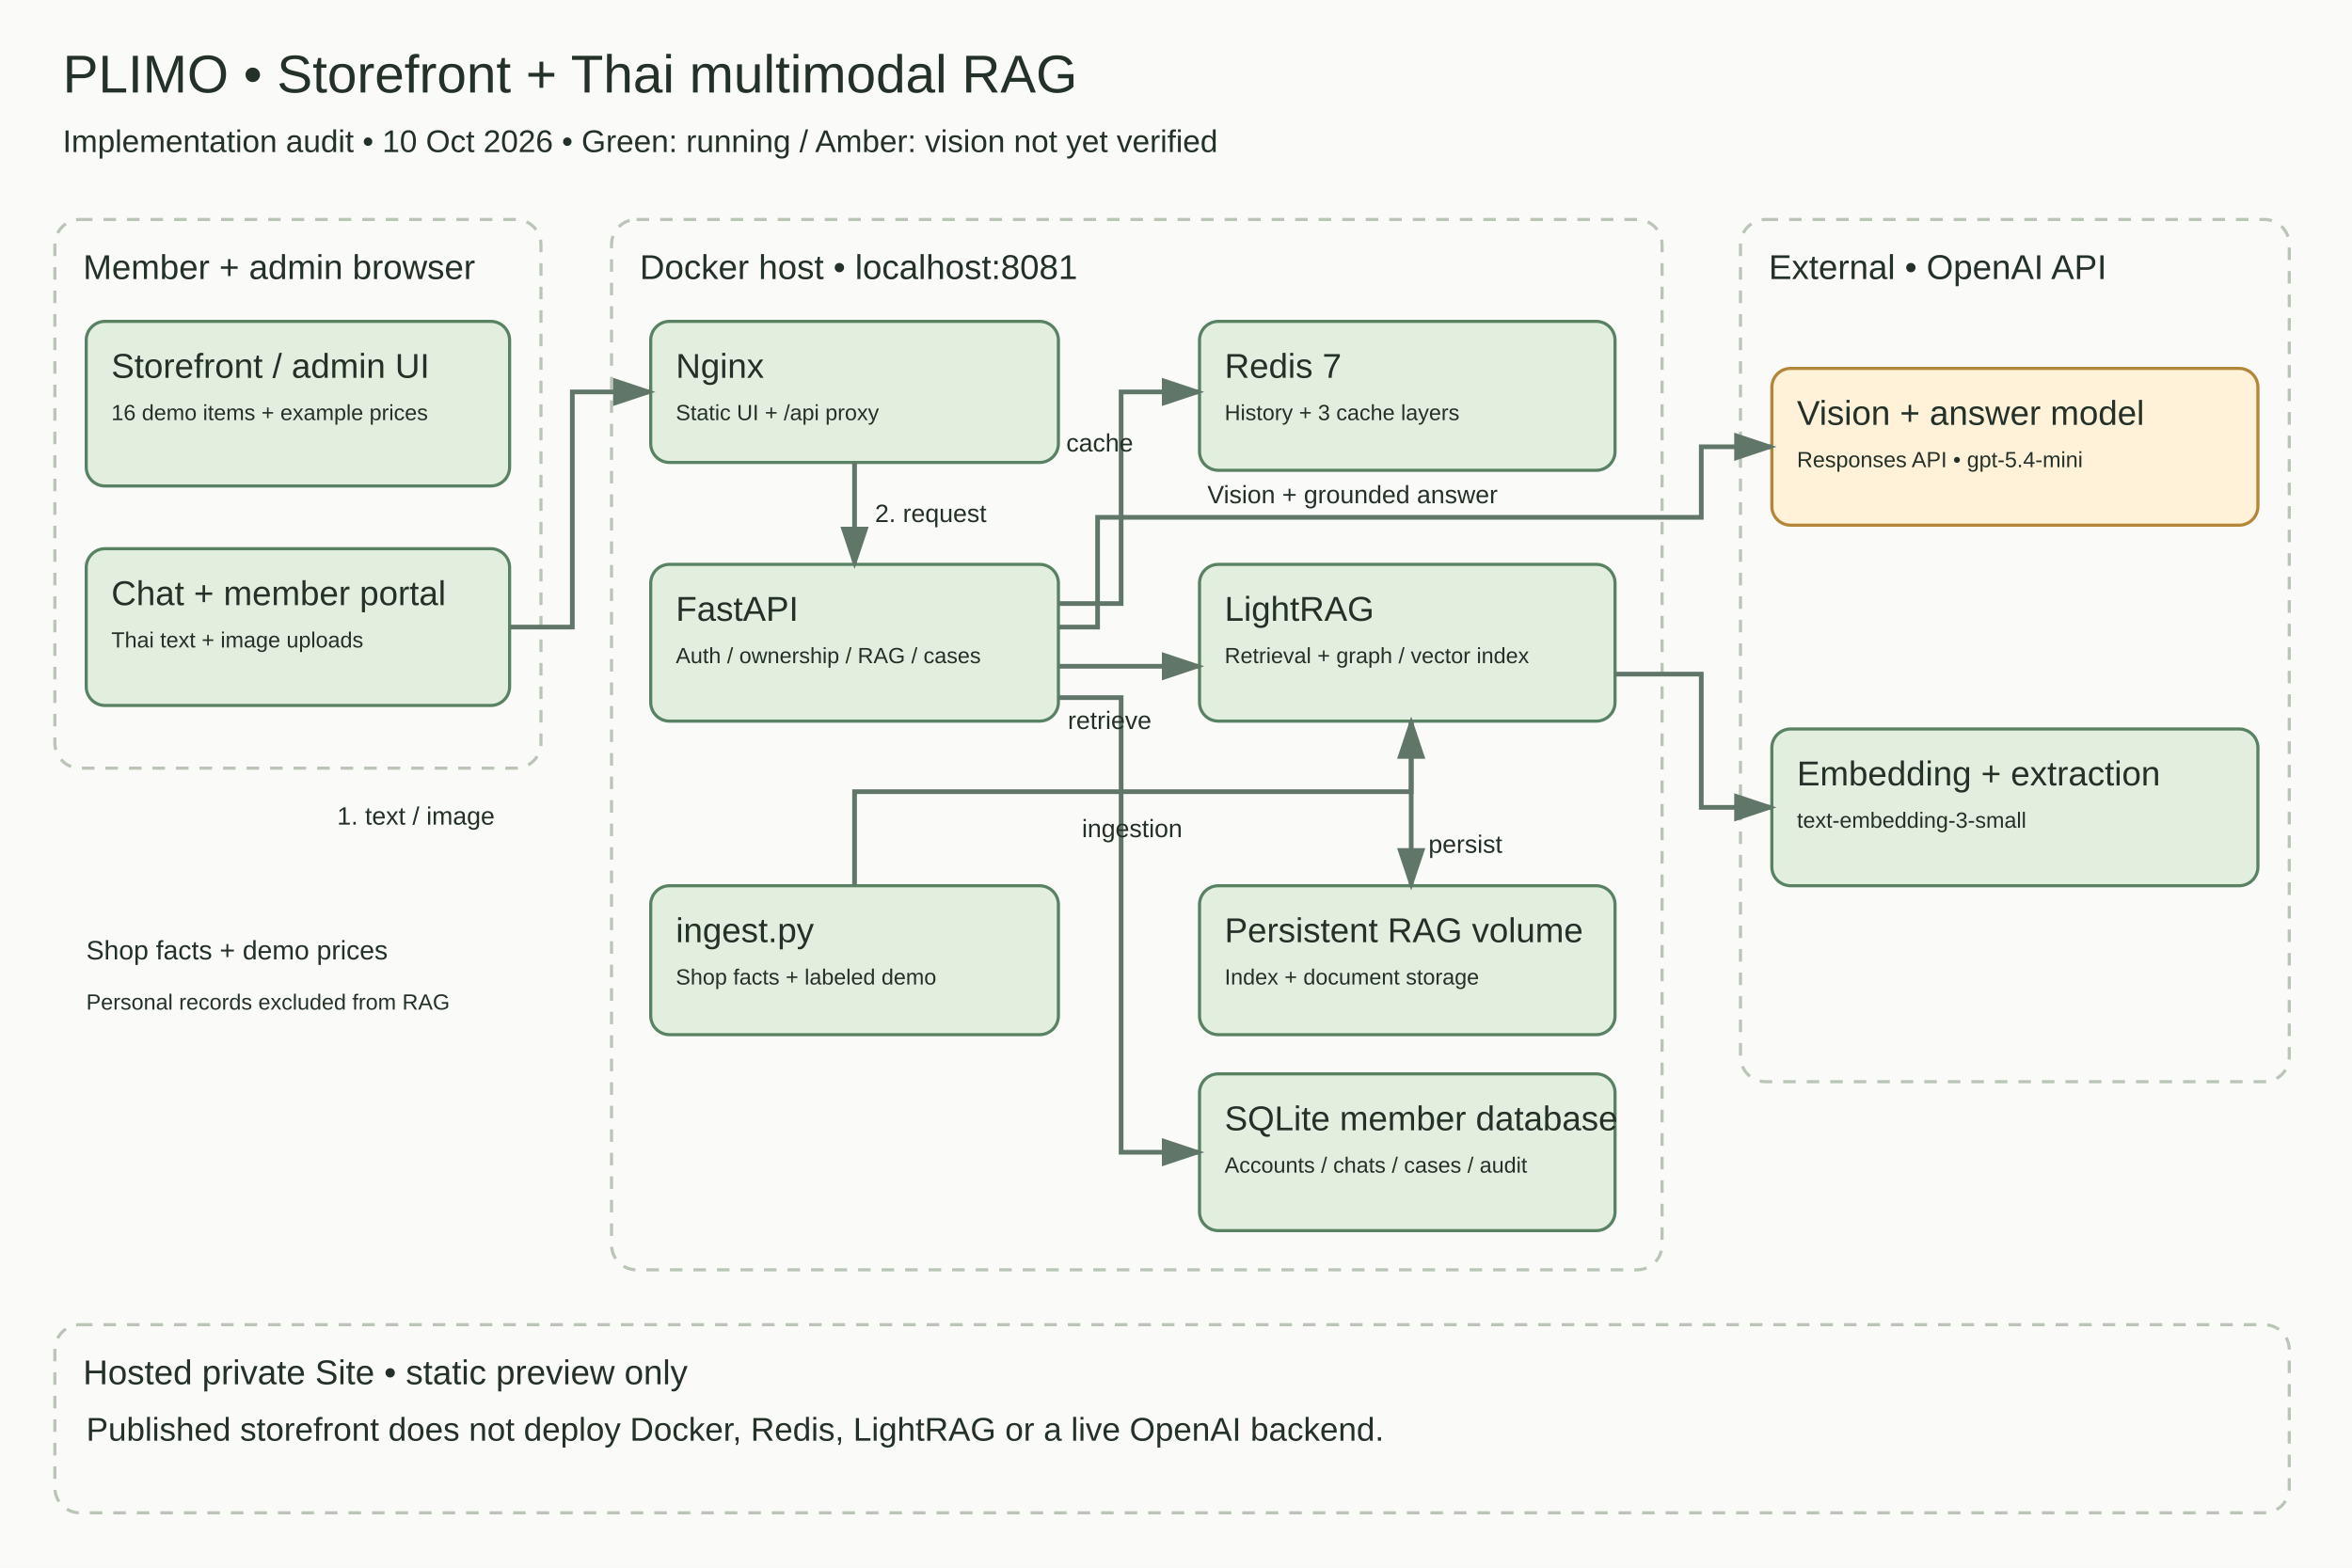
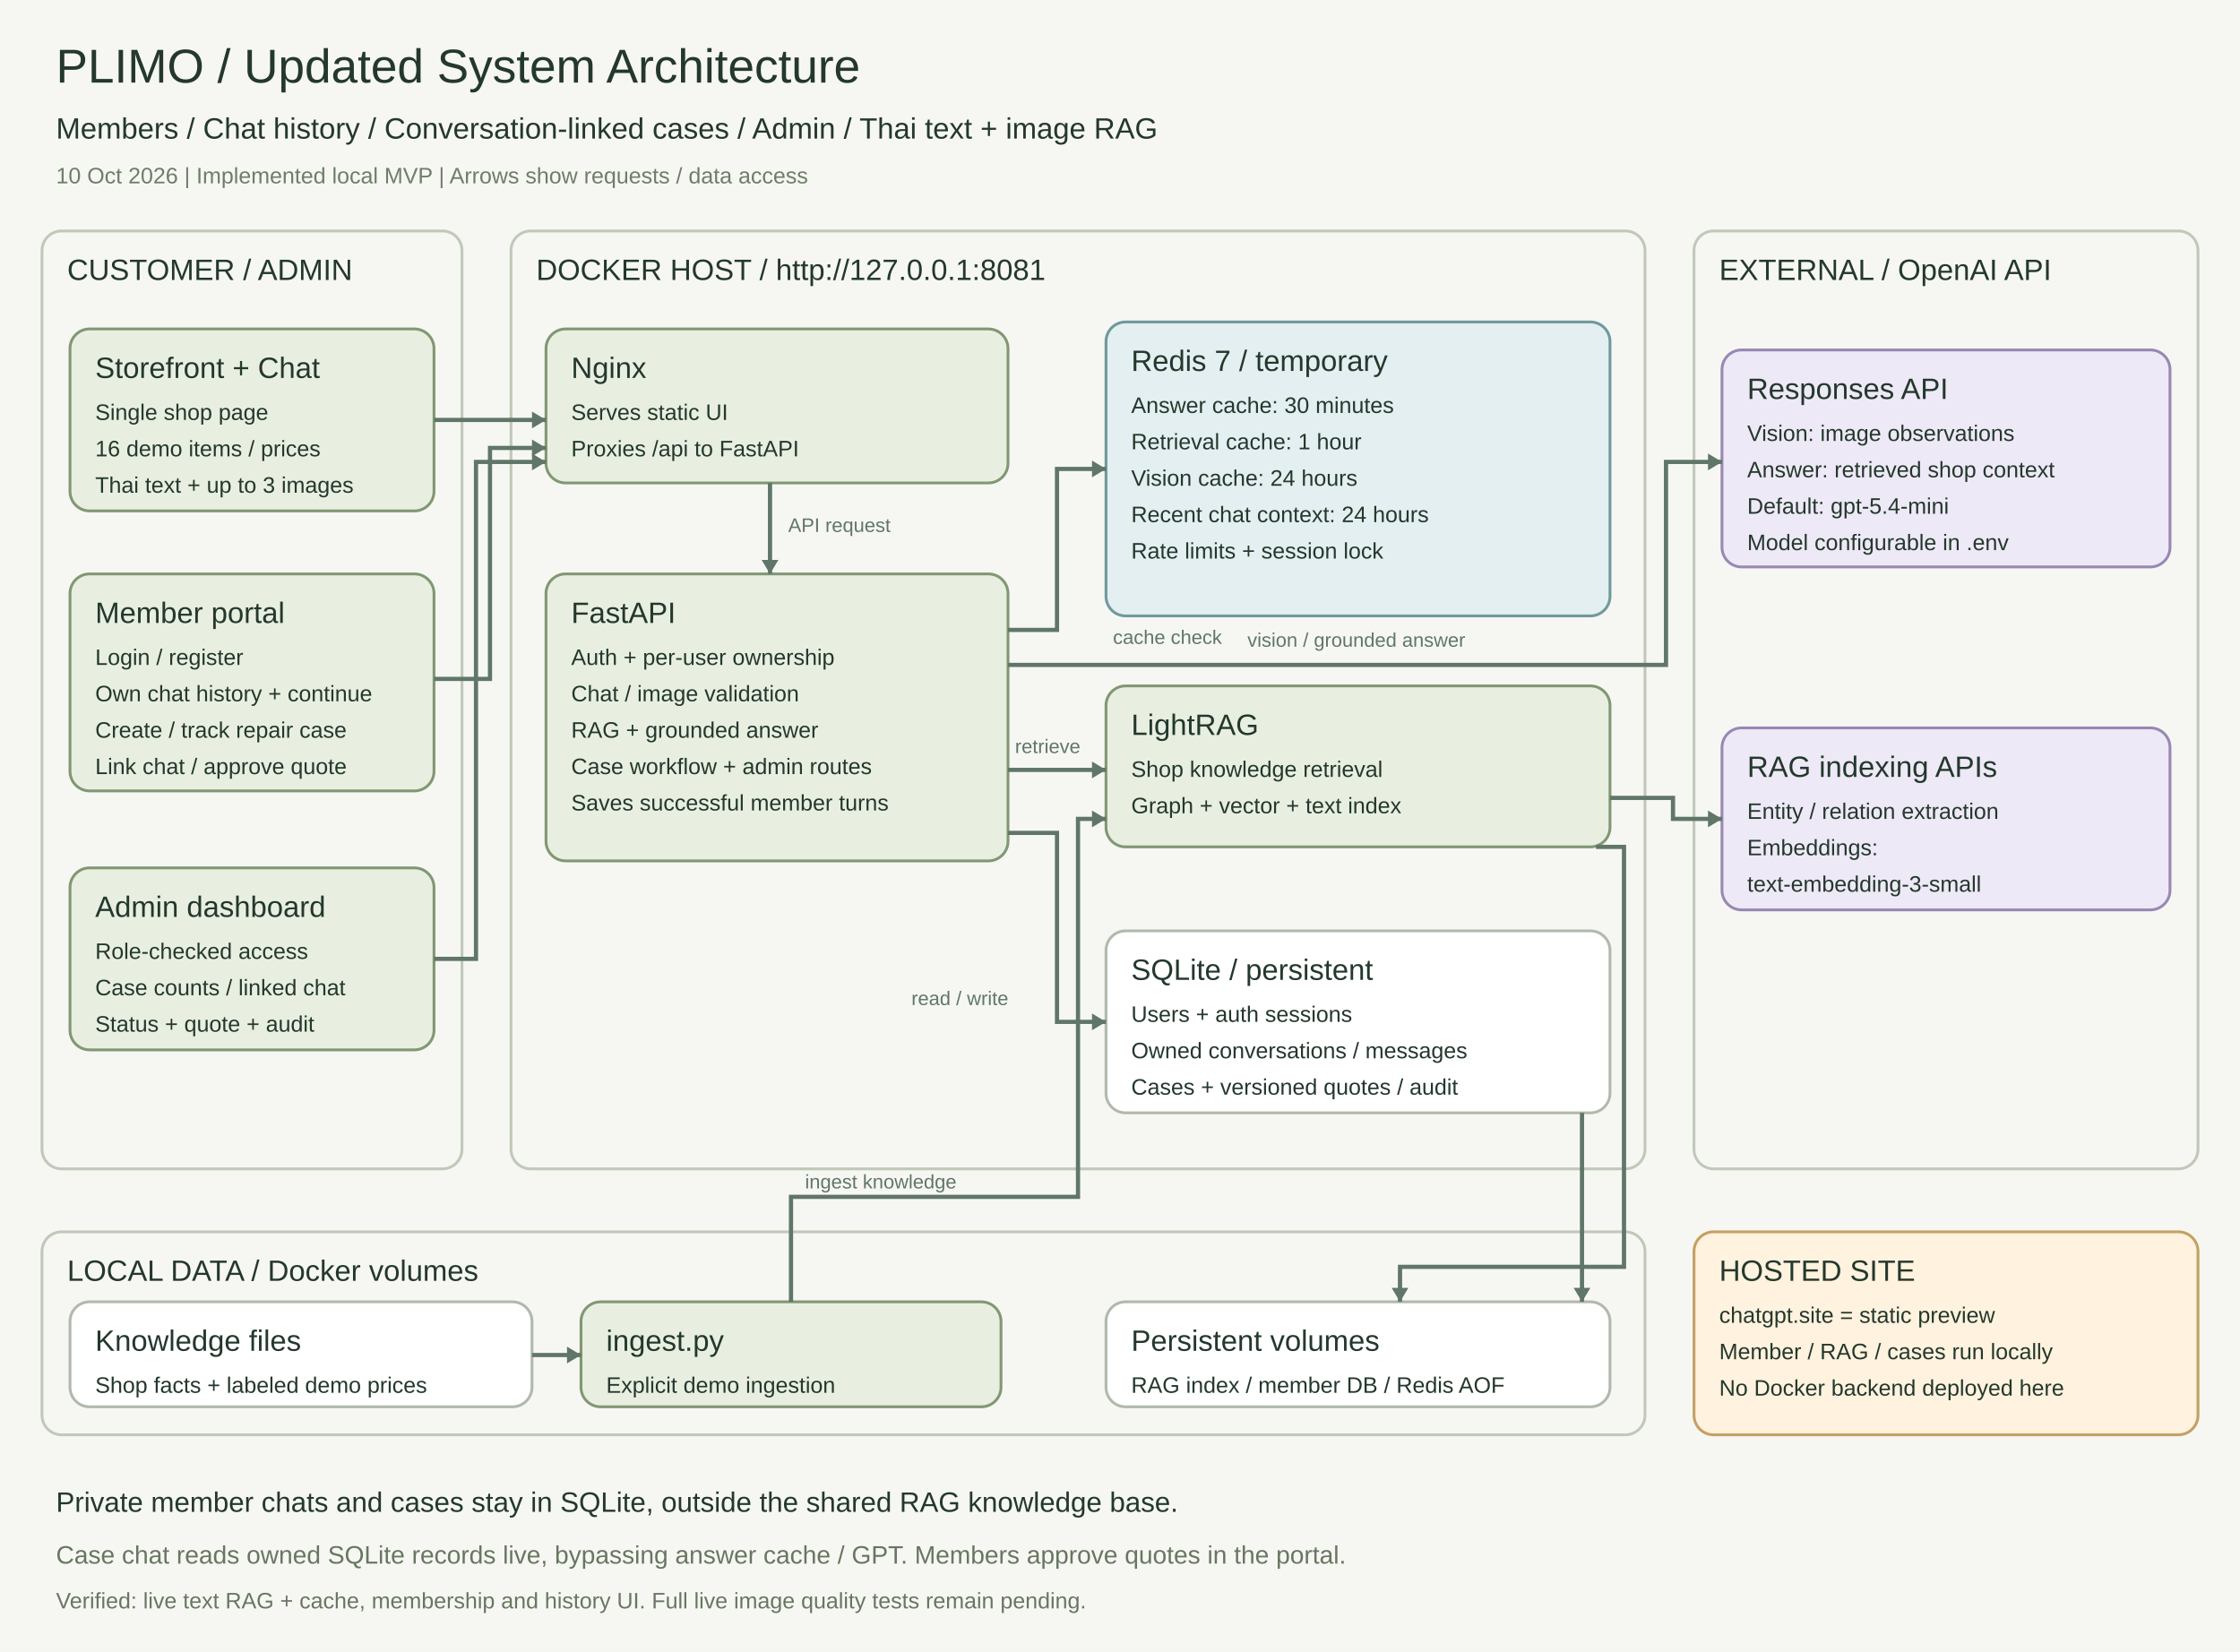
- <svg xmlns="http://www.w3.org/2000/svg" width="1500" height="1000" viewBox="0 0 1500 1000">
-   <rect width="1500" height="1000" fill="#fafbf8" />
-   <defs>
-     <marker id="arrow" markerWidth="10" markerHeight="10" refX="8" refY="3" orient="auto">
-       <path d="M0,0 L0,6 L9,3 z" fill="#607669" />
-     </marker>
-   </defs>
-   <text x="40" y="59" font-family="Arial,sans-serif" font-size="34" fill="#243128">PLIMO • Storefront + Thai multimodal RAG</text>
-   <text x="40" y="97" font-family="Arial,sans-serif" font-size="20" fill="#243128">Implementation audit • 10 Oct 2026 • Green: running / Amber: vision not yet verified</text>
-   <rect x="35" y="140" width="310" height="350" rx="16" fill="none" stroke="#bac5b8" stroke-dasharray="8 7" stroke-width="2" />
-   <text x="53" y="178" font-family="Arial,sans-serif" font-size="22" fill="#243128">Member + admin browser</text>
-   <rect x="55" y="205" width="270" height="105" rx="12" fill="#e2efdf" stroke="#598263" stroke-width="2" />
-   <text x="71" y="241" font-family="Arial,sans-serif" font-size="22" fill="#243128">Storefront / admin UI</text>
-   <text x="71" y="268" font-family="Arial,sans-serif" font-size="14" fill="#243128">16 demo items + example prices</text>
-   <rect x="55" y="350" width="270" height="100" rx="12" fill="#e2efdf" stroke="#598263" stroke-width="2" />
-   <text x="71" y="386" font-family="Arial,sans-serif" font-size="22" fill="#243128">Chat + member portal</text>
-   <text x="71" y="413" font-family="Arial,sans-serif" font-size="14" fill="#243128">Thai text + image uploads</text>
-   <rect x="390" y="140" width="670" height="670" rx="16" fill="none" stroke="#bac5b8" stroke-dasharray="8 7" stroke-width="2" />
-   <text x="408" y="178" font-family="Arial,sans-serif" font-size="22" fill="#243128">Docker host • localhost:8081</text>
-   <rect x="415" y="205" width="260" height="90" rx="12" fill="#e2efdf" stroke="#598263" stroke-width="2" />
-   <text x="431" y="241" font-family="Arial,sans-serif" font-size="22" fill="#243128">Nginx</text>
-   <text x="431" y="268" font-family="Arial,sans-serif" font-size="14" fill="#243128">Static UI + /api proxy</text>
-   <rect x="415" y="360" width="260" height="100" rx="12" fill="#e2efdf" stroke="#598263" stroke-width="2" />
-   <text x="431" y="396" font-family="Arial,sans-serif" font-size="22" fill="#243128">FastAPI</text>
-   <text x="431" y="423" font-family="Arial,sans-serif" font-size="14" fill="#243128">Auth / ownership / RAG / cases</text>
-   <rect x="765" y="205" width="265" height="95" rx="12" fill="#e2efdf" stroke="#598263" stroke-width="2" />
-   <text x="781" y="241" font-family="Arial,sans-serif" font-size="22" fill="#243128">Redis 7</text>
-   <text x="781" y="268" font-family="Arial,sans-serif" font-size="14" fill="#243128">History + 3 cache layers</text>
-   <rect x="765" y="360" width="265" height="100" rx="12" fill="#e2efdf" stroke="#598263" stroke-width="2" />
-   <text x="781" y="396" font-family="Arial,sans-serif" font-size="22" fill="#243128">LightRAG</text>
-   <text x="781" y="423" font-family="Arial,sans-serif" font-size="14" fill="#243128">Retrieval + graph / vector index</text>
-   <rect x="765" y="565" width="265" height="95" rx="12" fill="#e2efdf" stroke="#598263" stroke-width="2" />
-   <text x="781" y="601" font-family="Arial,sans-serif" font-size="22" fill="#243128">Persistent RAG volume</text>
-   <text x="781" y="628" font-family="Arial,sans-serif" font-size="14" fill="#243128">Index + document storage</text>
-   <rect x="415" y="565" width="260" height="95" rx="12" fill="#e2efdf" stroke="#598263" stroke-width="2" />
-   <text x="431" y="601" font-family="Arial,sans-serif" font-size="22" fill="#243128">ingest.py</text>
-   <text x="431" y="628" font-family="Arial,sans-serif" font-size="14" fill="#243128">Shop facts + labeled demo</text>
-   <rect x="765" y="685" width="265" height="100" rx="12" fill="#e2efdf" stroke="#598263" stroke-width="2" />
-   <text x="781" y="721" font-family="Arial,sans-serif" font-size="22" fill="#243128">SQLite member database</text>
-   <text x="781" y="748" font-family="Arial,sans-serif" font-size="14" fill="#243128">Accounts / chats / cases / audit</text>
-   <polyline points="675,445 715,445 715,735 765,735" fill="none" stroke="#607669" stroke-width="3" marker-end="url(#arrow)" />
-   <text x="55" y="612" font-family="Arial,sans-serif" font-size="17" fill="#243128">Shop facts + demo prices</text>
-   <text x="55" y="644" font-family="Arial,sans-serif" font-size="14" fill="#243128">Personal records excluded from RAG</text>
-   <rect x="1110" y="140" width="350" height="550" rx="16" fill="none" stroke="#bac5b8" stroke-dasharray="8 7" stroke-width="2" />
-   <text x="1128" y="178" font-family="Arial,sans-serif" font-size="22" fill="#243128">External • OpenAI API</text>
-   <rect x="1130" y="235" width="310" height="100" rx="12" fill="#fff2d9" stroke="#b48639" stroke-width="2" />
-   <text x="1146" y="271" font-family="Arial,sans-serif" font-size="22" fill="#243128">Vision + answer model</text>
-   <text x="1146" y="298" font-family="Arial,sans-serif" font-size="14" fill="#243128">Responses API • gpt-5.4-mini</text>
-   <rect x="1130" y="465" width="310" height="100" rx="12" fill="#e2efdf" stroke="#598263" stroke-width="2" />
-   <text x="1146" y="501" font-family="Arial,sans-serif" font-size="22" fill="#243128">Embedding + extraction</text>
-   <text x="1146" y="528" font-family="Arial,sans-serif" font-size="14" fill="#243128">text-embedding-3-small</text>
-   <polyline points="325,400 365,400 365,250 415,250" fill="none" stroke="#607669" stroke-width="3" marker-end="url(#arrow)" />
-   <text x="215" y="526" font-family="Arial,sans-serif" font-size="16" fill="#243128">1. text / image</text>
-   <polyline points="545,295 545,360" fill="none" stroke="#607669" stroke-width="3" marker-end="url(#arrow)" />
-   <text x="558" y="333" font-family="Arial,sans-serif" font-size="16" fill="#243128">2. request</text>
-   <polyline points="675,385 715,385 715,250 765,250" fill="none" stroke="#607669" stroke-width="3" marker-end="url(#arrow)" />
-   <text x="680" y="288" font-family="Arial,sans-serif" font-size="16" fill="#243128">cache</text>
-   <polyline points="675,425 765,425" fill="none" stroke="#607669" stroke-width="3" marker-end="url(#arrow)" />
-   <text x="681" y="465" font-family="Arial,sans-serif" font-size="16" fill="#243128">retrieve</text>
-   <polyline points="675,400 700,400 700,330 1085,330 1085,285 1130,285" fill="none" stroke="#607669" stroke-width="3" marker-end="url(#arrow)" />
-   <text x="770" y="321" font-family="Arial,sans-serif" font-size="16" fill="#243128">Vision + grounded answer</text>
-   <polyline points="1030,430 1085,430 1085,515 1130,515" fill="none" stroke="#607669" stroke-width="3" marker-end="url(#arrow)" />
-   <polyline points="545,565 545,505 900,505 900,460" fill="none" stroke="#607669" stroke-width="3" marker-end="url(#arrow)" />
-   <text x="690" y="534" font-family="Arial,sans-serif" font-size="16" fill="#243128">ingestion</text>
-   <polyline points="900,460 900,565" fill="none" stroke="#607669" stroke-width="3" marker-end="url(#arrow)" />
-   <text x="911" y="544" font-family="Arial,sans-serif" font-size="16" fill="#243128">persist</text>
-   <rect x="35" y="845" width="1425" height="120" rx="16" fill="none" stroke="#bac5b8" stroke-dasharray="8 7" stroke-width="2" />
-   <text x="53" y="883" font-family="Arial,sans-serif" font-size="22" fill="#243128">Hosted private Site • static preview only</text>
-   <text x="55" y="919" font-family="Arial,sans-serif" font-size="21" fill="#243128">Published storefront does not deploy Docker, Redis, LightRAG or a live OpenAI backend.</text>
+ <svg xmlns="http://www.w3.org/2000/svg" width="1600" height="1180" viewBox="0 0 1600 1180">
+   <rect width="1600" height="1180" fill="#f6f7f3" />
+   <text x="40" y="59" font-family="Thonburi,Arial,sans-serif" font-size="34" fill="#24382d">PLIMO / Updated System Architecture</text>
+   <text x="40" y="99" font-family="Thonburi,Arial,sans-serif" font-size="21" fill="#24382d">Members / Chat history / Conversation-linked cases / Admin / Thai text + image RAG</text>
+   <text x="40" y="131" font-family="Thonburi,Arial,sans-serif" font-size="16" fill="#6e7d68">10 Oct 2026   |   Implemented local MVP   |   Arrows show requests / data access</text>
+   <rect x="30" y="165" width="300" height="670" rx="14" fill="#f6f7f3" stroke="#c0c8ba" stroke-width="2" />
+   <text x="48" y="200" font-family="Thonburi,Arial,sans-serif" font-size="21" fill="#24382d">CUSTOMER / ADMIN</text>
+   <rect x="50" y="235" width="260" height="130" rx="14" fill="#e8efe1" stroke="#829773" stroke-width="2" />
+   <text x="68" y="270" font-family="Thonburi,Arial,sans-serif" font-size="21" fill="#24382d">Storefront + Chat</text>
+   <text x="68" y="300" font-family="Thonburi,Arial,sans-serif" font-size="16" fill="#24382d">Single shop page</text>
+   <text x="68" y="326" font-family="Thonburi,Arial,sans-serif" font-size="16" fill="#24382d">16 demo items / prices</text>
+   <text x="68" y="352" font-family="Thonburi,Arial,sans-serif" font-size="16" fill="#24382d">Thai text + up to 3 images</text>
+   <rect x="50" y="410" width="260" height="155" rx="14" fill="#e8efe1" stroke="#829773" stroke-width="2" />
+   <text x="68" y="445" font-family="Thonburi,Arial,sans-serif" font-size="21" fill="#24382d">Member portal</text>
+   <text x="68" y="475" font-family="Thonburi,Arial,sans-serif" font-size="16" fill="#24382d">Login / register</text>
+   <text x="68" y="501" font-family="Thonburi,Arial,sans-serif" font-size="16" fill="#24382d">Own chat history + continue</text>
+   <text x="68" y="527" font-family="Thonburi,Arial,sans-serif" font-size="16" fill="#24382d">Create / track repair case</text>
+   <text x="68" y="553" font-family="Thonburi,Arial,sans-serif" font-size="16" fill="#24382d">Link chat / approve quote</text>
+   <rect x="50" y="620" width="260" height="130" rx="14" fill="#e8efe1" stroke="#829773" stroke-width="2" />
+   <text x="68" y="655" font-family="Thonburi,Arial,sans-serif" font-size="21" fill="#24382d">Admin dashboard</text>
+   <text x="68" y="685" font-family="Thonburi,Arial,sans-serif" font-size="16" fill="#24382d">Role-checked access</text>
+   <text x="68" y="711" font-family="Thonburi,Arial,sans-serif" font-size="16" fill="#24382d">Case counts / linked chat</text>
+   <text x="68" y="737" font-family="Thonburi,Arial,sans-serif" font-size="16" fill="#24382d">Status + quote + audit</text>
+   <rect x="365" y="165" width="810" height="670" rx="14" fill="#f6f7f3" stroke="#c0c8ba" stroke-width="2" />
+   <text x="383" y="200" font-family="Thonburi,Arial,sans-serif" font-size="21" fill="#24382d">DOCKER HOST / http://127.0.0.1:8081</text>
+   <rect x="390" y="235" width="330" height="110" rx="14" fill="#e8efe1" stroke="#829773" stroke-width="2" />
+   <text x="408" y="270" font-family="Thonburi,Arial,sans-serif" font-size="21" fill="#24382d">Nginx</text>
+   <text x="408" y="300" font-family="Thonburi,Arial,sans-serif" font-size="16" fill="#24382d">Serves static UI</text>
+   <text x="408" y="326" font-family="Thonburi,Arial,sans-serif" font-size="16" fill="#24382d">Proxies /api to FastAPI</text>
+   <rect x="390" y="410" width="330" height="205" rx="14" fill="#e8efe1" stroke="#829773" stroke-width="2" />
+   <text x="408" y="445" font-family="Thonburi,Arial,sans-serif" font-size="21" fill="#24382d">FastAPI</text>
+   <text x="408" y="475" font-family="Thonburi,Arial,sans-serif" font-size="16" fill="#24382d">Auth + per-user ownership</text>
+   <text x="408" y="501" font-family="Thonburi,Arial,sans-serif" font-size="16" fill="#24382d">Chat / image validation</text>
+   <text x="408" y="527" font-family="Thonburi,Arial,sans-serif" font-size="16" fill="#24382d">RAG + grounded answer</text>
+   <text x="408" y="553" font-family="Thonburi,Arial,sans-serif" font-size="16" fill="#24382d">Case workflow + admin routes</text>
+   <text x="408" y="579" font-family="Thonburi,Arial,sans-serif" font-size="16" fill="#24382d">Saves successful member turns</text>
+   <rect x="790" y="230" width="360" height="210" rx="14" fill="#e3eff0" stroke="#70999d" stroke-width="2" />
+   <text x="808" y="265" font-family="Thonburi,Arial,sans-serif" font-size="21" fill="#24382d">Redis 7 / temporary</text>
+   <text x="808" y="295" font-family="Thonburi,Arial,sans-serif" font-size="16" fill="#24382d">Answer cache: 30 minutes</text>
+   <text x="808" y="321" font-family="Thonburi,Arial,sans-serif" font-size="16" fill="#24382d">Retrieval cache: 1 hour</text>
+   <text x="808" y="347" font-family="Thonburi,Arial,sans-serif" font-size="16" fill="#24382d">Vision cache: 24 hours</text>
+   <text x="808" y="373" font-family="Thonburi,Arial,sans-serif" font-size="16" fill="#24382d">Recent chat context: 24 hours</text>
+   <text x="808" y="399" font-family="Thonburi,Arial,sans-serif" font-size="16" fill="#24382d">Rate limits + session lock</text>
+   <rect x="790" y="490" width="360" height="115" rx="14" fill="#e8efe1" stroke="#829773" stroke-width="2" />
+   <text x="808" y="525" font-family="Thonburi,Arial,sans-serif" font-size="21" fill="#24382d">LightRAG</text>
+   <text x="808" y="555" font-family="Thonburi,Arial,sans-serif" font-size="16" fill="#24382d">Shop knowledge retrieval</text>
+   <text x="808" y="581" font-family="Thonburi,Arial,sans-serif" font-size="16" fill="#24382d">Graph + vector + text index</text>
+   <rect x="790" y="665" width="360" height="130" rx="14" fill="#fff" stroke="#b1b9ac" stroke-width="2" />
+   <text x="808" y="700" font-family="Thonburi,Arial,sans-serif" font-size="21" fill="#24382d">SQLite / persistent</text>
+   <text x="808" y="730" font-family="Thonburi,Arial,sans-serif" font-size="16" fill="#24382d">Users + auth sessions</text>
+   <text x="808" y="756" font-family="Thonburi,Arial,sans-serif" font-size="16" fill="#24382d">Owned conversations / messages</text>
+   <text x="808" y="782" font-family="Thonburi,Arial,sans-serif" font-size="16" fill="#24382d">Cases + versioned quotes / audit</text>
+   <rect x="1210" y="165" width="360" height="670" rx="14" fill="#f6f7f3" stroke="#c0c8ba" stroke-width="2" />
+   <text x="1228" y="200" font-family="Thonburi,Arial,sans-serif" font-size="21" fill="#24382d">EXTERNAL / OpenAI API</text>
+   <rect x="1230" y="250" width="320" height="155" rx="14" fill="#eee9f6" stroke="#9888b3" stroke-width="2" />
+   <text x="1248" y="285" font-family="Thonburi,Arial,sans-serif" font-size="21" fill="#24382d">Responses API</text>
+   <text x="1248" y="315" font-family="Thonburi,Arial,sans-serif" font-size="16" fill="#24382d">Vision: image observations</text>
+   <text x="1248" y="341" font-family="Thonburi,Arial,sans-serif" font-size="16" fill="#24382d">Answer: retrieved shop context</text>
+   <text x="1248" y="367" font-family="Thonburi,Arial,sans-serif" font-size="16" fill="#24382d">Default: gpt-5.4-mini</text>
+   <text x="1248" y="393" font-family="Thonburi,Arial,sans-serif" font-size="16" fill="#24382d">Model configurable in .env</text>
+   <rect x="1230" y="520" width="320" height="130" rx="14" fill="#eee9f6" stroke="#9888b3" stroke-width="2" />
+   <text x="1248" y="555" font-family="Thonburi,Arial,sans-serif" font-size="21" fill="#24382d">RAG indexing APIs</text>
+   <text x="1248" y="585" font-family="Thonburi,Arial,sans-serif" font-size="16" fill="#24382d">Entity / relation extraction</text>
+   <text x="1248" y="611" font-family="Thonburi,Arial,sans-serif" font-size="16" fill="#24382d">Embeddings:</text>
+   <text x="1248" y="637" font-family="Thonburi,Arial,sans-serif" font-size="16" fill="#24382d">text-embedding-3-small</text>
+   <polyline points="310,300 390,300" fill="none" stroke="#607669" stroke-width="3" />
+   <polygon points="390,300 380,294 380,306" fill="#607669" />
+   <polyline points="310,485 350,485 350,320 390,320" fill="none" stroke="#607669" stroke-width="3" />
+   <polygon points="390,320 380,314 380,326" fill="#607669" />
+   <polyline points="310,685 340,685 340,330 390,330" fill="none" stroke="#607669" stroke-width="3" />
+   <polygon points="390,330 380,324 380,336" fill="#607669" />
+   <polyline points="550,345 550,410" fill="none" stroke="#607669" stroke-width="3" />
+   <polygon points="550,410 544,400 556,400" fill="#607669" />
+   <text x="563" y="380" font-family="Thonburi,Arial,sans-serif" font-size="14" fill="#607669">API request</text>
+   <polyline points="720,450 755,450 755,335 790,335" fill="none" stroke="#607669" stroke-width="3" />
+   <polygon points="790,335 780,329 780,341" fill="#607669" />
+   <text x="795" y="460" font-family="Thonburi,Arial,sans-serif" font-size="14" fill="#607669">cache check</text>
+   <polyline points="720,550 790,550" fill="none" stroke="#607669" stroke-width="3" />
+   <polygon points="790,550 780,544 780,556" fill="#607669" />
+   <text x="725" y="538" font-family="Thonburi,Arial,sans-serif" font-size="14" fill="#607669">retrieve</text>
+   <polyline points="720,595 755,595 755,730 790,730" fill="none" stroke="#607669" stroke-width="3" />
+   <polygon points="790,730 780,724 780,736" fill="#607669" />
+   <text x="651" y="718" font-family="Thonburi,Arial,sans-serif" font-size="14" fill="#607669">read / write</text>
+   <polyline points="720,475 770,475 1190,475 1190,330 1230,330" fill="none" stroke="#607669" stroke-width="3" />
+   <polygon points="1230,330 1220,324 1220,336" fill="#607669" />
+   <text x="891" y="462" font-family="Thonburi,Arial,sans-serif" font-size="14" fill="#607669">vision / grounded answer</text>
+   <rect x="30" y="880" width="1145" height="145" rx="14" fill="#f6f7f3" stroke="#c0c8ba" stroke-width="2" />
+   <text x="48" y="915" font-family="Thonburi,Arial,sans-serif" font-size="21" fill="#24382d">LOCAL DATA / Docker volumes</text>
+   <rect x="50" y="930" width="330" height="75" rx="14" fill="#fff" stroke="#b1b9ac" stroke-width="2" />
+   <text x="68" y="965" font-family="Thonburi,Arial,sans-serif" font-size="21" fill="#24382d">Knowledge files</text>
+   <text x="68" y="995" font-family="Thonburi,Arial,sans-serif" font-size="16" fill="#24382d">Shop facts + labeled demo prices</text>
+   <rect x="415" y="930" width="300" height="75" rx="14" fill="#e8efe1" stroke="#829773" stroke-width="2" />
+   <text x="433" y="965" font-family="Thonburi,Arial,sans-serif" font-size="21" fill="#24382d">ingest.py</text>
+   <text x="433" y="995" font-family="Thonburi,Arial,sans-serif" font-size="16" fill="#24382d">Explicit demo ingestion</text>
+   <rect x="790" y="930" width="360" height="75" rx="14" fill="#fff" stroke="#b1b9ac" stroke-width="2" />
+   <text x="808" y="965" font-family="Thonburi,Arial,sans-serif" font-size="21" fill="#24382d">Persistent volumes</text>
+   <text x="808" y="995" font-family="Thonburi,Arial,sans-serif" font-size="16" fill="#24382d">RAG index / member DB / Redis AOF</text>
+   <polyline points="380,968 415,968" fill="none" stroke="#607669" stroke-width="3" />
+   <polygon points="415,968 405,962 405,974" fill="#607669" />
+   <polyline points="565,930 565,855 770,855 770,585 790,585" fill="none" stroke="#607669" stroke-width="3" />
+   <polygon points="790,585 780,579 780,591" fill="#607669" />
+   <text x="575" y="849" font-family="Thonburi,Arial,sans-serif" font-size="14" fill="#607669">ingest knowledge</text>
+   <polyline points="1130,795 1130,930" fill="none" stroke="#607669" stroke-width="3" />
+   <polygon points="1130,930 1124,920 1136,920" fill="#607669" />
+   <polyline points="1140,605 1160,605 1160,905 1000,905 1000,930" fill="none" stroke="#607669" stroke-width="3" />
+   <polygon points="1000,930 994,920 1006,920" fill="#607669" />
+   <polyline points="1150,570 1195,570 1195,585 1230,585" fill="none" stroke="#607669" stroke-width="3" />
+   <polygon points="1230,585 1220,579 1220,591" fill="#607669" />
+   <rect x="1210" y="880" width="360" height="145" rx="14" fill="#fff2de" stroke="#c4a063" stroke-width="2" />
+   <text x="1228" y="915" font-family="Thonburi,Arial,sans-serif" font-size="21" fill="#24382d">HOSTED SITE</text>
+   <text x="1228" y="945" font-family="Thonburi,Arial,sans-serif" font-size="16" fill="#24382d">chatgpt.site = static preview</text>
+   <text x="1228" y="971" font-family="Thonburi,Arial,sans-serif" font-size="16" fill="#24382d">Member / RAG / cases run locally</text>
+   <text x="1228" y="997" font-family="Thonburi,Arial,sans-serif" font-size="16" fill="#24382d">No Docker backend deployed here</text>
+   <text x="40" y="1080" font-family="Thonburi,Arial,sans-serif" font-size="20" fill="#24382d">Private member chats and cases stay in SQLite, outside the shared RAG knowledge base.</text>
+   <text x="40" y="1117" font-family="Thonburi,Arial,sans-serif" font-size="18" fill="#687661">Case chat reads owned SQLite records live, bypassing answer cache / GPT. Members approve quotes in the portal.</text>
+   <text x="40" y="1149" font-family="Thonburi,Arial,sans-serif" font-size="16" fill="#687661">Verified: live text RAG + cache, membership and history UI. Full live image quality tests remain pending.</text>
</svg>
